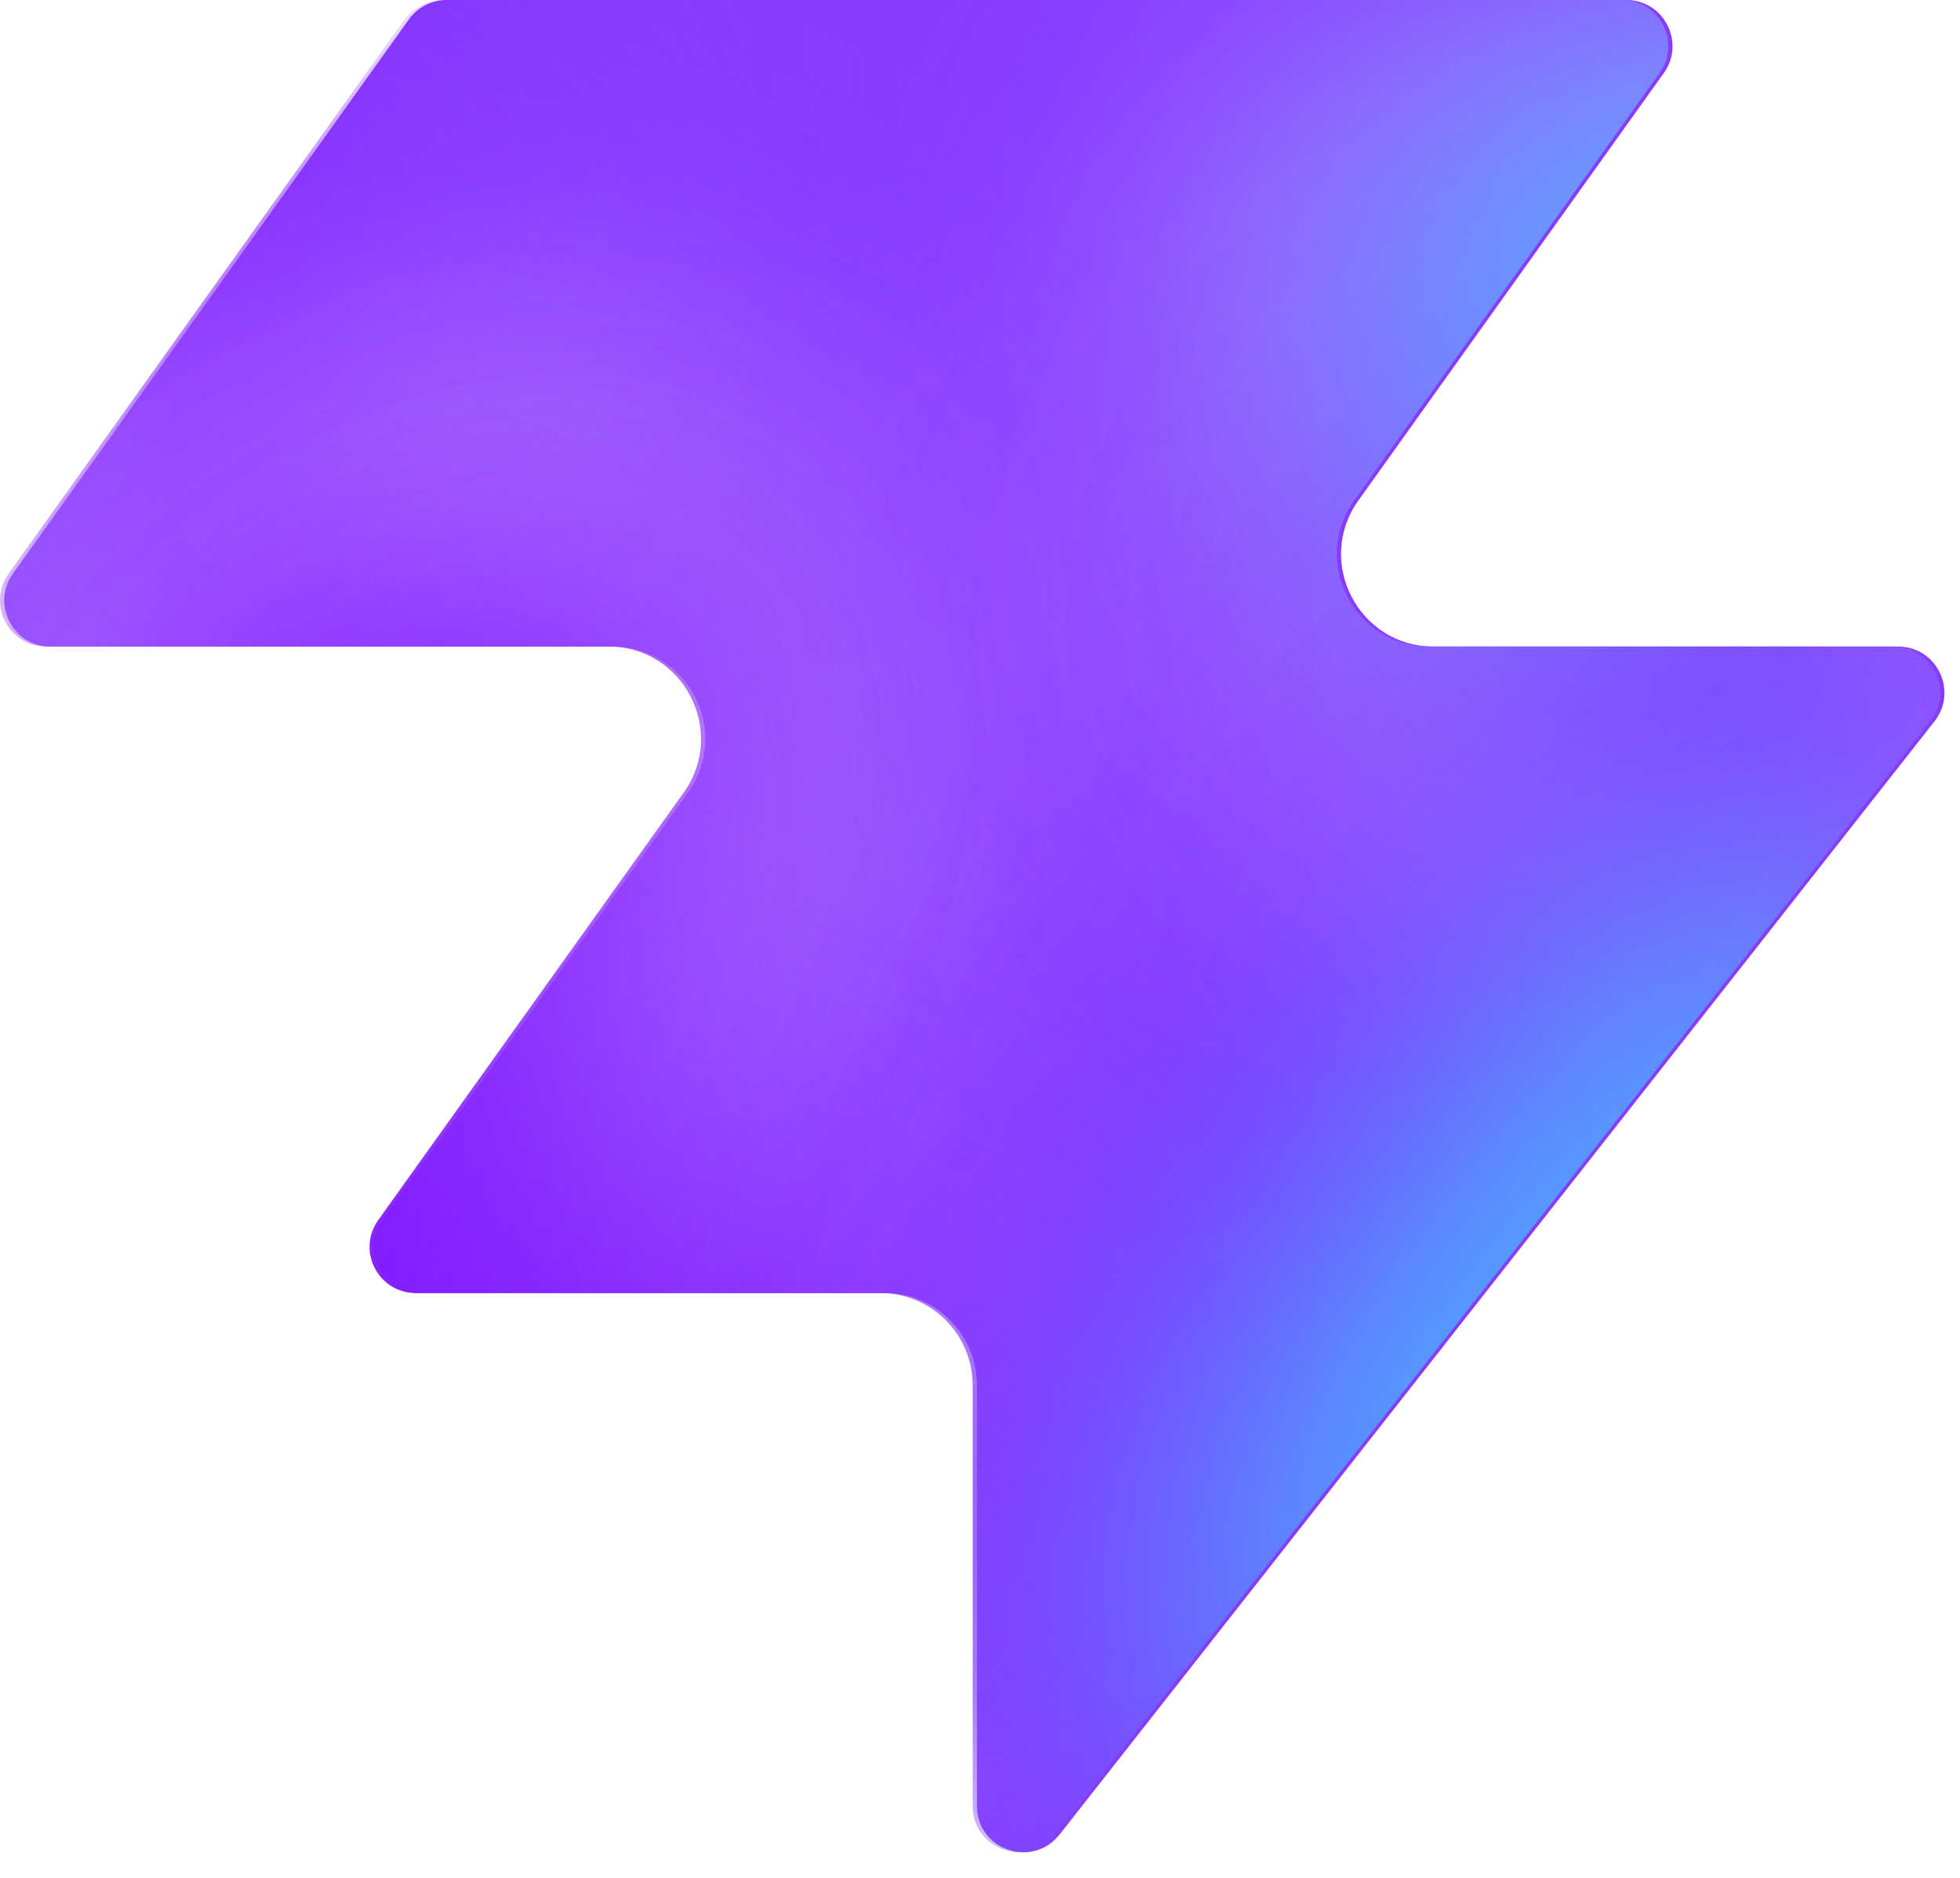
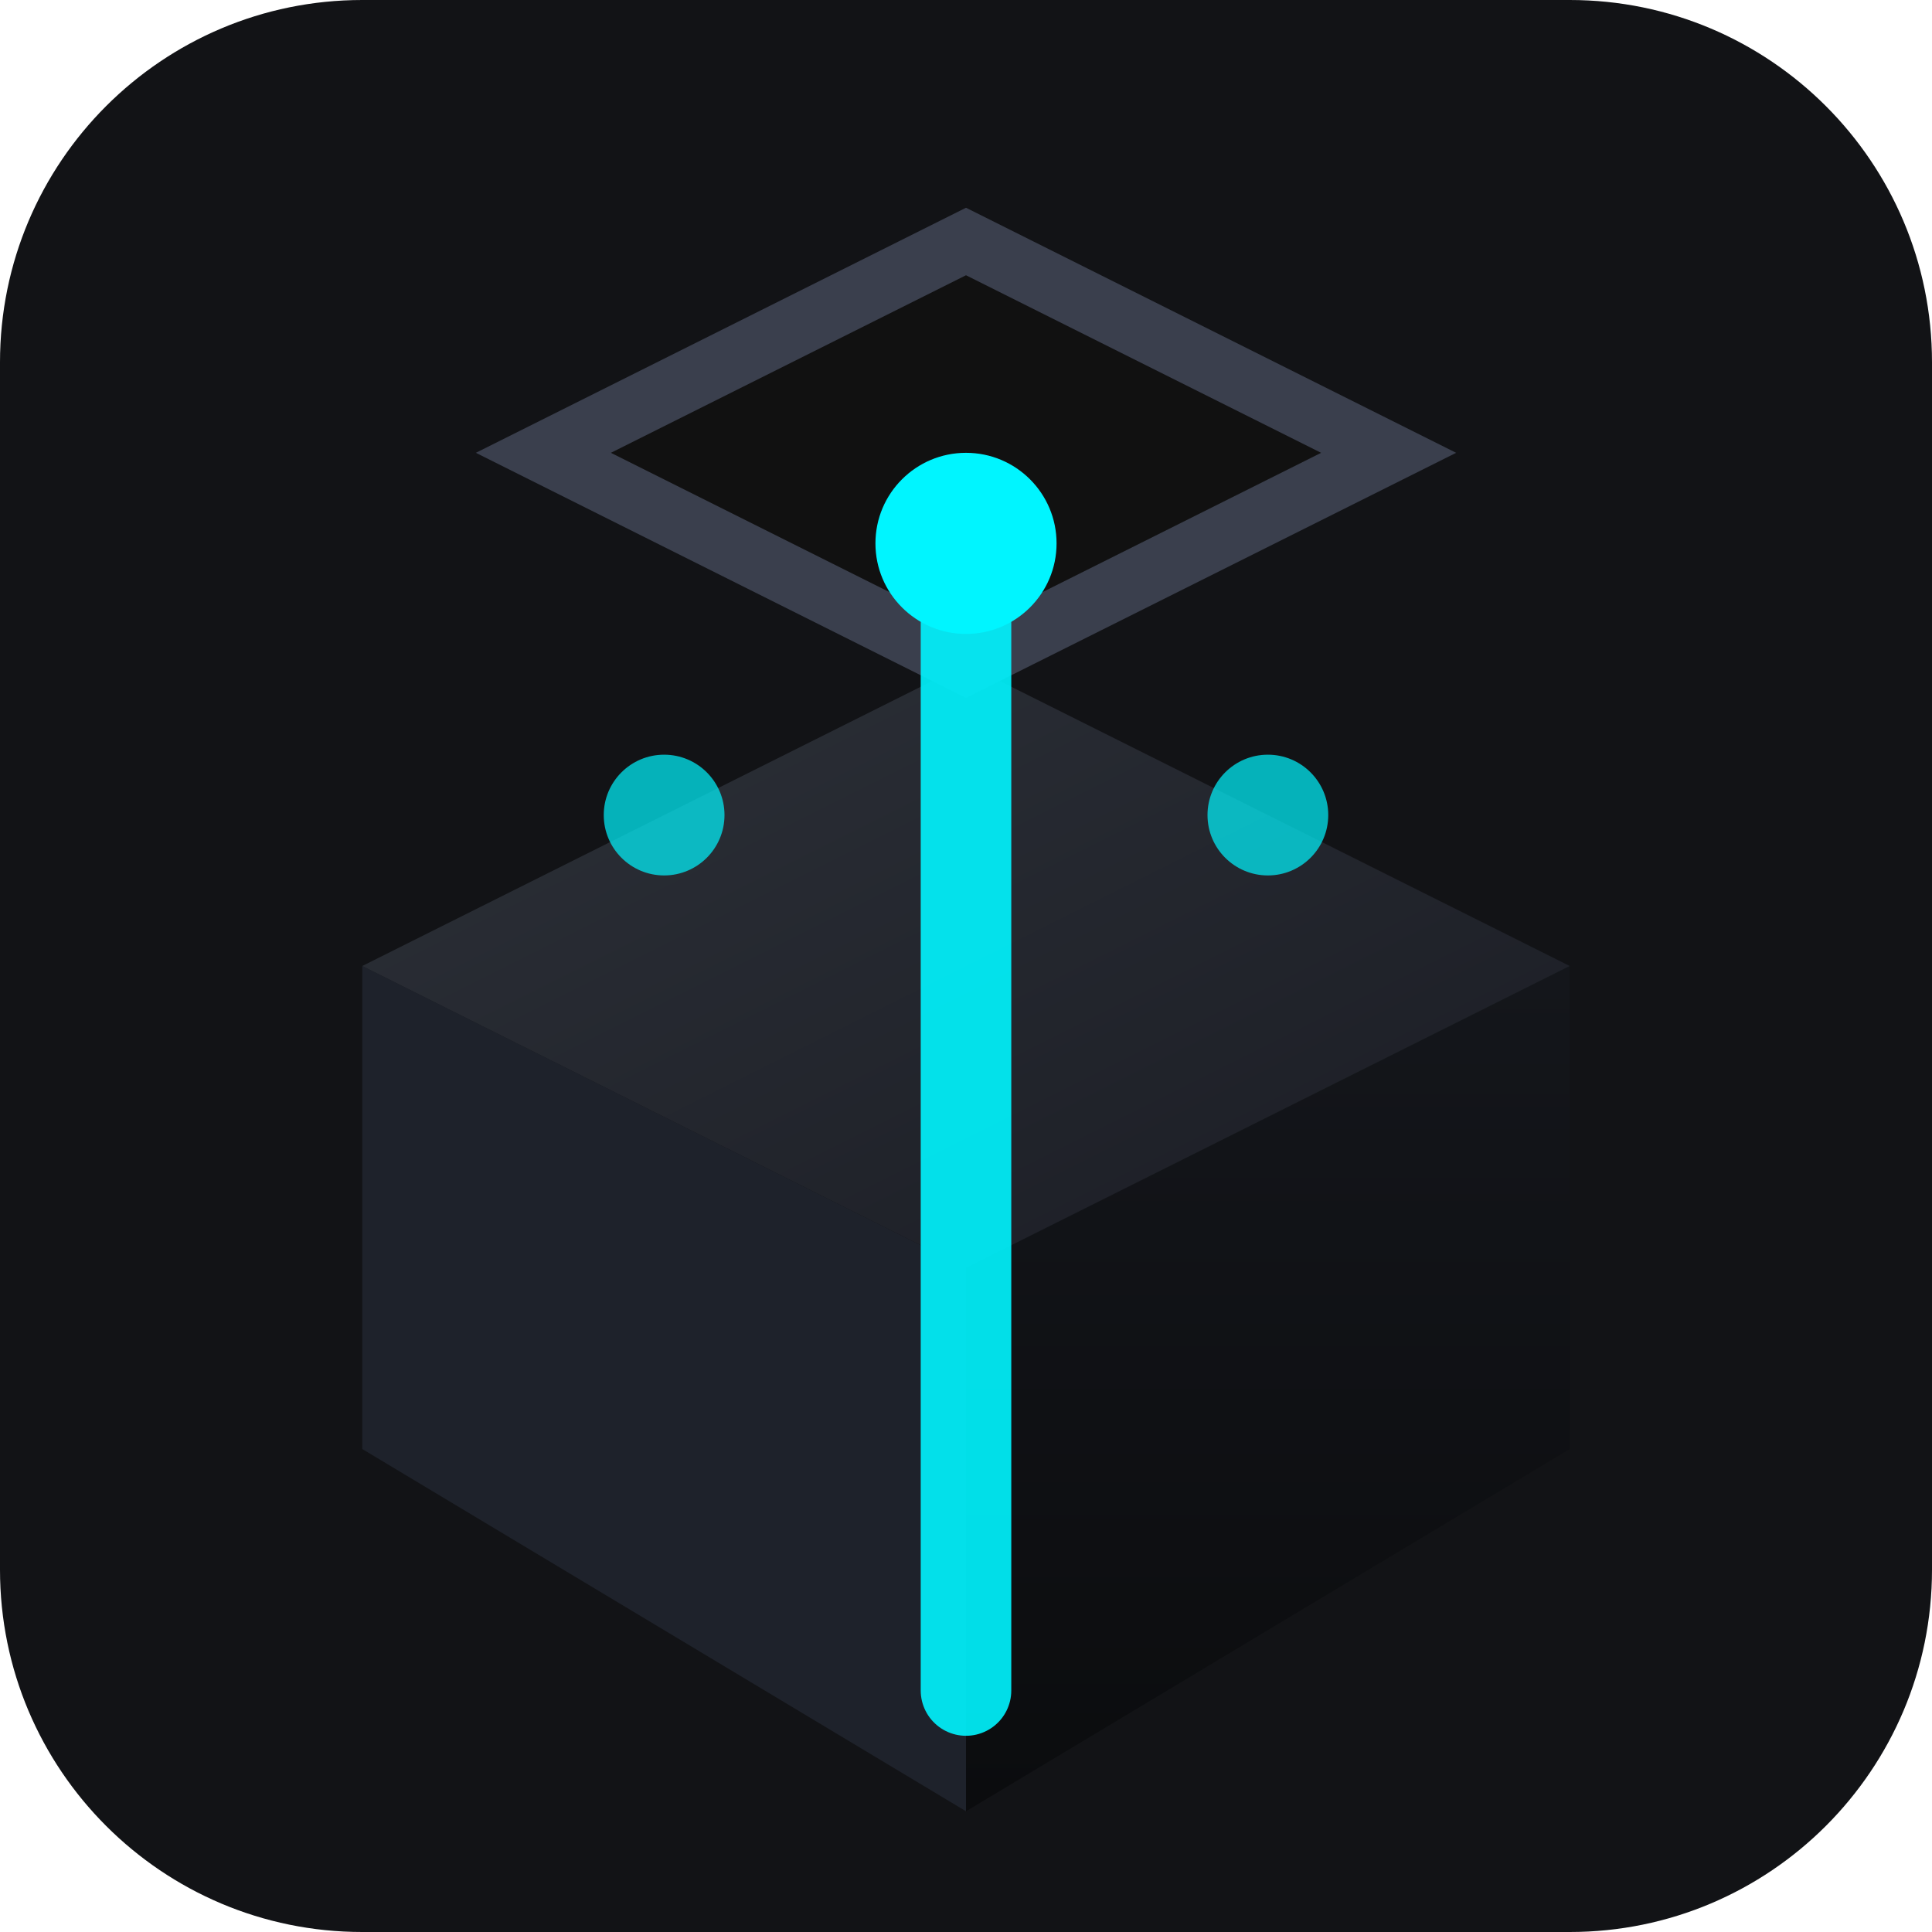
- <svg xmlns="http://www.w3.org/2000/svg" width="48" height="46" fill="none" viewBox="0 0 48 46">
-   <path fill="#863bff" d="M25.946 44.938c-.664.845-2.021.375-2.021-.698V33.937a2.26 2.26 0 0 0-2.262-2.262H10.287c-.92 0-1.456-1.04-.92-1.788l7.48-10.471c1.07-1.497 0-3.578-1.842-3.578H1.237c-.92 0-1.456-1.04-.92-1.788L10.013.474c.214-.297.556-.474.92-.474h28.894c.92 0 1.456 1.04.92 1.788l-7.48 10.471c-1.07 1.498 0 3.579 1.842 3.579h11.377c.943 0 1.473 1.088.89 1.83L25.947 44.94z" style="fill:#863bff;fill:color(display-p3 .525 .23 1);fill-opacity:1" />
-   <mask id="a" width="48" height="46" x="0" y="0" maskUnits="userSpaceOnUse" style="mask-type:alpha">
-     <path fill="#000" d="M25.842 44.938c-.664.844-2.021.375-2.021-.698V33.937a2.26 2.26 0 0 0-2.262-2.262H10.183c-.92 0-1.456-1.04-.92-1.788l7.48-10.471c1.07-1.498 0-3.579-1.842-3.579H1.133c-.92 0-1.456-1.04-.92-1.787L9.91.473c.214-.297.556-.474.92-.474h28.894c.92 0 1.456 1.04.92 1.788l-7.48 10.471c-1.07 1.498 0 3.578 1.842 3.578h11.377c.943 0 1.473 1.088.89 1.832L25.843 44.94z" style="fill:#000;fill-opacity:1" />
-   </mask>
-   <g mask="url(#a)">
-     <g filter="url(#b)">
-       <ellipse cx="5.508" cy="14.704" fill="#ede6ff" rx="5.508" ry="14.704" style="fill:#ede6ff;fill:color(display-p3 .927 .903 1);fill-opacity:1" transform="matrix(.00324 1 1 -.00324 -4.47 31.516)" />
-     </g>
-     <g filter="url(#c)">
-       <ellipse cx="10.399" cy="29.851" fill="#ede6ff" rx="10.399" ry="29.851" style="fill:#ede6ff;fill:color(display-p3 .927 .903 1);fill-opacity:1" transform="matrix(.00324 1 1 -.00324 -39.328 7.883)" />
-     </g>
-     <g filter="url(#d)">
-       <ellipse cx="5.508" cy="30.487" fill="#7e14ff" rx="5.508" ry="30.487" style="fill:#7e14ff;fill:color(display-p3 .492 .077 1);fill-opacity:1" transform="rotate(89.814 -25.913 -14.639)scale(1 -1)" />
-     </g>
-     <g filter="url(#e)">
-       <ellipse cx="5.508" cy="30.599" fill="#7e14ff" rx="5.508" ry="30.599" style="fill:#7e14ff;fill:color(display-p3 .492 .077 1);fill-opacity:1" transform="rotate(89.814 -32.644 -3.334)scale(1 -1)" />
-     </g>
-     <g filter="url(#f)">
-       <ellipse cx="5.508" cy="30.599" fill="#7e14ff" rx="5.508" ry="30.599" style="fill:#7e14ff;fill:color(display-p3 .492 .077 1);fill-opacity:1" transform="matrix(.00324 1 1 -.00324 -34.34 30.47)" />
-     </g>
-     <g filter="url(#g)">
-       <ellipse cx="14.072" cy="22.078" fill="#ede6ff" rx="14.072" ry="22.078" style="fill:#ede6ff;fill:color(display-p3 .927 .903 1);fill-opacity:1" transform="rotate(93.35 24.506 48.493)scale(-1 1)" />
-     </g>
-     <g filter="url(#h)">
-       <ellipse cx="3.47" cy="21.501" fill="#7e14ff" rx="3.47" ry="21.501" style="fill:#7e14ff;fill:color(display-p3 .492 .077 1);fill-opacity:1" transform="rotate(89.009 28.708 47.59)scale(-1 1)" />
-     </g>
-     <g filter="url(#i)">
-       <ellipse cx="3.47" cy="21.501" fill="#7e14ff" rx="3.47" ry="21.501" style="fill:#7e14ff;fill:color(display-p3 .492 .077 1);fill-opacity:1" transform="rotate(89.009 28.708 47.59)scale(-1 1)" />
-     </g>
-     <g filter="url(#j)">
-       <ellipse cx=".387" cy="8.972" fill="#7e14ff" rx="4.407" ry="29.108" style="fill:#7e14ff;fill:color(display-p3 .492 .077 1);fill-opacity:1" transform="rotate(39.51 .387 8.972)" />
-     </g>
-     <g filter="url(#k)">
-       <ellipse cx="47.523" cy="-6.092" fill="#7e14ff" rx="4.407" ry="29.108" style="fill:#7e14ff;fill:color(display-p3 .492 .077 1);fill-opacity:1" transform="rotate(37.892 47.523 -6.092)" />
-     </g>
-     <g filter="url(#l)">
-       <ellipse cx="41.412" cy="6.333" fill="#47bfff" rx="5.971" ry="9.665" style="fill:#47bfff;fill:color(display-p3 .28 .748 1);fill-opacity:1" transform="rotate(37.892 41.412 6.333)" />
-     </g>
-     <g filter="url(#m)">
-       <ellipse cx="-1.879" cy="38.332" fill="#7e14ff" rx="4.407" ry="29.108" style="fill:#7e14ff;fill:color(display-p3 .492 .077 1);fill-opacity:1" transform="rotate(37.892 -1.88 38.332)" />
-     </g>
-     <g filter="url(#n)">
-       <ellipse cx="-1.879" cy="38.332" fill="#7e14ff" rx="4.407" ry="29.108" style="fill:#7e14ff;fill:color(display-p3 .492 .077 1);fill-opacity:1" transform="rotate(37.892 -1.88 38.332)" />
-     </g>
-     <g filter="url(#o)">
-       <ellipse cx="35.651" cy="29.907" fill="#7e14ff" rx="4.407" ry="29.108" style="fill:#7e14ff;fill:color(display-p3 .492 .077 1);fill-opacity:1" transform="rotate(37.892 35.651 29.907)" />
-     </g>
-     <g filter="url(#p)">
-       <ellipse cx="38.418" cy="32.4" fill="#47bfff" rx="5.971" ry="15.297" style="fill:#47bfff;fill:color(display-p3 .28 .748 1);fill-opacity:1" transform="rotate(37.892 38.418 32.4)" />
-     </g>
-   </g>
+ <svg xmlns="http://www.w3.org/2000/svg" viewBox="0 0 32 32">
  <defs>
-     <filter id="b" width="60.045" height="41.654" x="-19.77" y="16.149" color-interpolation-filters="sRGB" filterUnits="userSpaceOnUse">
-       <feFlood flood-opacity="0" result="BackgroundImageFix" />
-       <feBlend in="SourceGraphic" in2="BackgroundImageFix" result="shape" />
-       <feGaussianBlur result="effect1_foregroundBlur_2002_17158" stdDeviation="7.659" />
-     </filter>
-     <filter id="c" width="90.34" height="51.437" x="-54.613" y="-7.533" color-interpolation-filters="sRGB" filterUnits="userSpaceOnUse">
-       <feFlood flood-opacity="0" result="BackgroundImageFix" />
-       <feBlend in="SourceGraphic" in2="BackgroundImageFix" result="shape" />
-       <feGaussianBlur result="effect1_foregroundBlur_2002_17158" stdDeviation="7.659" />
-     </filter>
-     <filter id="d" width="79.355" height="29.4" x="-49.64" y="2.03" color-interpolation-filters="sRGB" filterUnits="userSpaceOnUse">
-       <feFlood flood-opacity="0" result="BackgroundImageFix" />
-       <feBlend in="SourceGraphic" in2="BackgroundImageFix" result="shape" />
-       <feGaussianBlur result="effect1_foregroundBlur_2002_17158" stdDeviation="4.596" />
-     </filter>
-     <filter id="e" width="79.579" height="29.4" x="-45.045" y="20.029" color-interpolation-filters="sRGB" filterUnits="userSpaceOnUse">
-       <feFlood flood-opacity="0" result="BackgroundImageFix" />
-       <feBlend in="SourceGraphic" in2="BackgroundImageFix" result="shape" />
-       <feGaussianBlur result="effect1_foregroundBlur_2002_17158" stdDeviation="4.596" />
-     </filter>
-     <filter id="f" width="79.579" height="29.4" x="-43.513" y="21.178" color-interpolation-filters="sRGB" filterUnits="userSpaceOnUse">
-       <feFlood flood-opacity="0" result="BackgroundImageFix" />
-       <feBlend in="SourceGraphic" in2="BackgroundImageFix" result="shape" />
-       <feGaussianBlur result="effect1_foregroundBlur_2002_17158" stdDeviation="4.596" />
-     </filter>
-     <filter id="g" width="74.749" height="58.852" x="15.756" y="-17.901" color-interpolation-filters="sRGB" filterUnits="userSpaceOnUse">
-       <feFlood flood-opacity="0" result="BackgroundImageFix" />
-       <feBlend in="SourceGraphic" in2="BackgroundImageFix" result="shape" />
-       <feGaussianBlur result="effect1_foregroundBlur_2002_17158" stdDeviation="7.659" />
-     </filter>
-     <filter id="h" width="61.377" height="25.362" x="23.548" y="2.284" color-interpolation-filters="sRGB" filterUnits="userSpaceOnUse">
-       <feFlood flood-opacity="0" result="BackgroundImageFix" />
-       <feBlend in="SourceGraphic" in2="BackgroundImageFix" result="shape" />
-       <feGaussianBlur result="effect1_foregroundBlur_2002_17158" stdDeviation="4.596" />
-     </filter>
-     <filter id="i" width="61.377" height="25.362" x="23.548" y="2.284" color-interpolation-filters="sRGB" filterUnits="userSpaceOnUse">
-       <feFlood flood-opacity="0" result="BackgroundImageFix" />
-       <feBlend in="SourceGraphic" in2="BackgroundImageFix" result="shape" />
-       <feGaussianBlur result="effect1_foregroundBlur_2002_17158" stdDeviation="4.596" />
-     </filter>
-     <filter id="j" width="56.045" height="63.649" x="-27.636" y="-22.853" color-interpolation-filters="sRGB" filterUnits="userSpaceOnUse">
-       <feFlood flood-opacity="0" result="BackgroundImageFix" />
-       <feBlend in="SourceGraphic" in2="BackgroundImageFix" result="shape" />
-       <feGaussianBlur result="effect1_foregroundBlur_2002_17158" stdDeviation="4.596" />
-     </filter>
-     <filter id="k" width="54.814" height="64.646" x="20.116" y="-38.415" color-interpolation-filters="sRGB" filterUnits="userSpaceOnUse">
-       <feFlood flood-opacity="0" result="BackgroundImageFix" />
-       <feBlend in="SourceGraphic" in2="BackgroundImageFix" result="shape" />
-       <feGaussianBlur result="effect1_foregroundBlur_2002_17158" stdDeviation="4.596" />
-     </filter>
-     <filter id="l" width="33.541" height="35.313" x="24.641" y="-11.323" color-interpolation-filters="sRGB" filterUnits="userSpaceOnUse">
-       <feFlood flood-opacity="0" result="BackgroundImageFix" />
-       <feBlend in="SourceGraphic" in2="BackgroundImageFix" result="shape" />
-       <feGaussianBlur result="effect1_foregroundBlur_2002_17158" stdDeviation="4.596" />
-     </filter>
-     <filter id="m" width="54.814" height="64.646" x="-29.286" y="6.009" color-interpolation-filters="sRGB" filterUnits="userSpaceOnUse">
-       <feFlood flood-opacity="0" result="BackgroundImageFix" />
-       <feBlend in="SourceGraphic" in2="BackgroundImageFix" result="shape" />
-       <feGaussianBlur result="effect1_foregroundBlur_2002_17158" stdDeviation="4.596" />
-     </filter>
-     <filter id="n" width="54.814" height="64.646" x="-29.286" y="6.009" color-interpolation-filters="sRGB" filterUnits="userSpaceOnUse">
-       <feFlood flood-opacity="0" result="BackgroundImageFix" />
-       <feBlend in="SourceGraphic" in2="BackgroundImageFix" result="shape" />
-       <feGaussianBlur result="effect1_foregroundBlur_2002_17158" stdDeviation="4.596" />
-     </filter>
-     <filter id="o" width="54.814" height="64.646" x="8.244" y="-2.416" color-interpolation-filters="sRGB" filterUnits="userSpaceOnUse">
-       <feFlood flood-opacity="0" result="BackgroundImageFix" />
-       <feBlend in="SourceGraphic" in2="BackgroundImageFix" result="shape" />
-       <feGaussianBlur result="effect1_foregroundBlur_2002_17158" stdDeviation="4.596" />
-     </filter>
-     <filter id="p" width="39.409" height="43.623" x="18.713" y="10.588" color-interpolation-filters="sRGB" filterUnits="userSpaceOnUse">
-       <feFlood flood-opacity="0" result="BackgroundImageFix" />
-       <feBlend in="SourceGraphic" in2="BackgroundImageFix" result="shape" />
-       <feGaussianBlur result="effect1_foregroundBlur_2002_17158" stdDeviation="4.596" />
-     </filter>
+     <linearGradient id="top-face" x1="0" y1="0" x2="1" y2="1">
+       <stop offset="0%" stop-color="#2D3139" />
+       <stop offset="100%" stop-color="#1A1C23" />
+     </linearGradient>
+     <linearGradient id="right-face" x1="0" y1="0" x2="0" y2="1">
+       <stop offset="0%" stop-color="#14161B" />
+       <stop offset="100%" stop-color="#0B0C0E" />
+     </linearGradient>
  </defs>
+   <rect width="32" height="32" rx="6" fill="#121316" />
+   <path d="M 6,16 L 16,21 L 16,30 L 6,24 Z" fill="#1E222B" />
+   <path d="M 16,21 L 26,16 L 26,24 L 16,30 Z" fill="url(#right-face)" />
+   <path d="M 16,11 L 26,16 L 16,21 L 6,16 Z" fill="url(#top-face)" />
+   <path d="M 16,4 L 23,7.5 L 16,11 L 9,7.5 Z" fill="#111" stroke="#3A3F4D" stroke-width="1" />
+   <line x1="16" y1="9" x2="16" y2="28" stroke="#00F5FF" stroke-width="1.5" stroke-linecap="round" opacity="0.9" />
+   <circle cx="16" cy="9" r="1.5" fill="#00F5FF" />
+   <circle cx="21" cy="13.5" r="1" fill="#00F5FF" opacity="0.7" />
+   <circle cx="11" cy="13.5" r="1" fill="#00F5FF" opacity="0.7" />
</svg>
